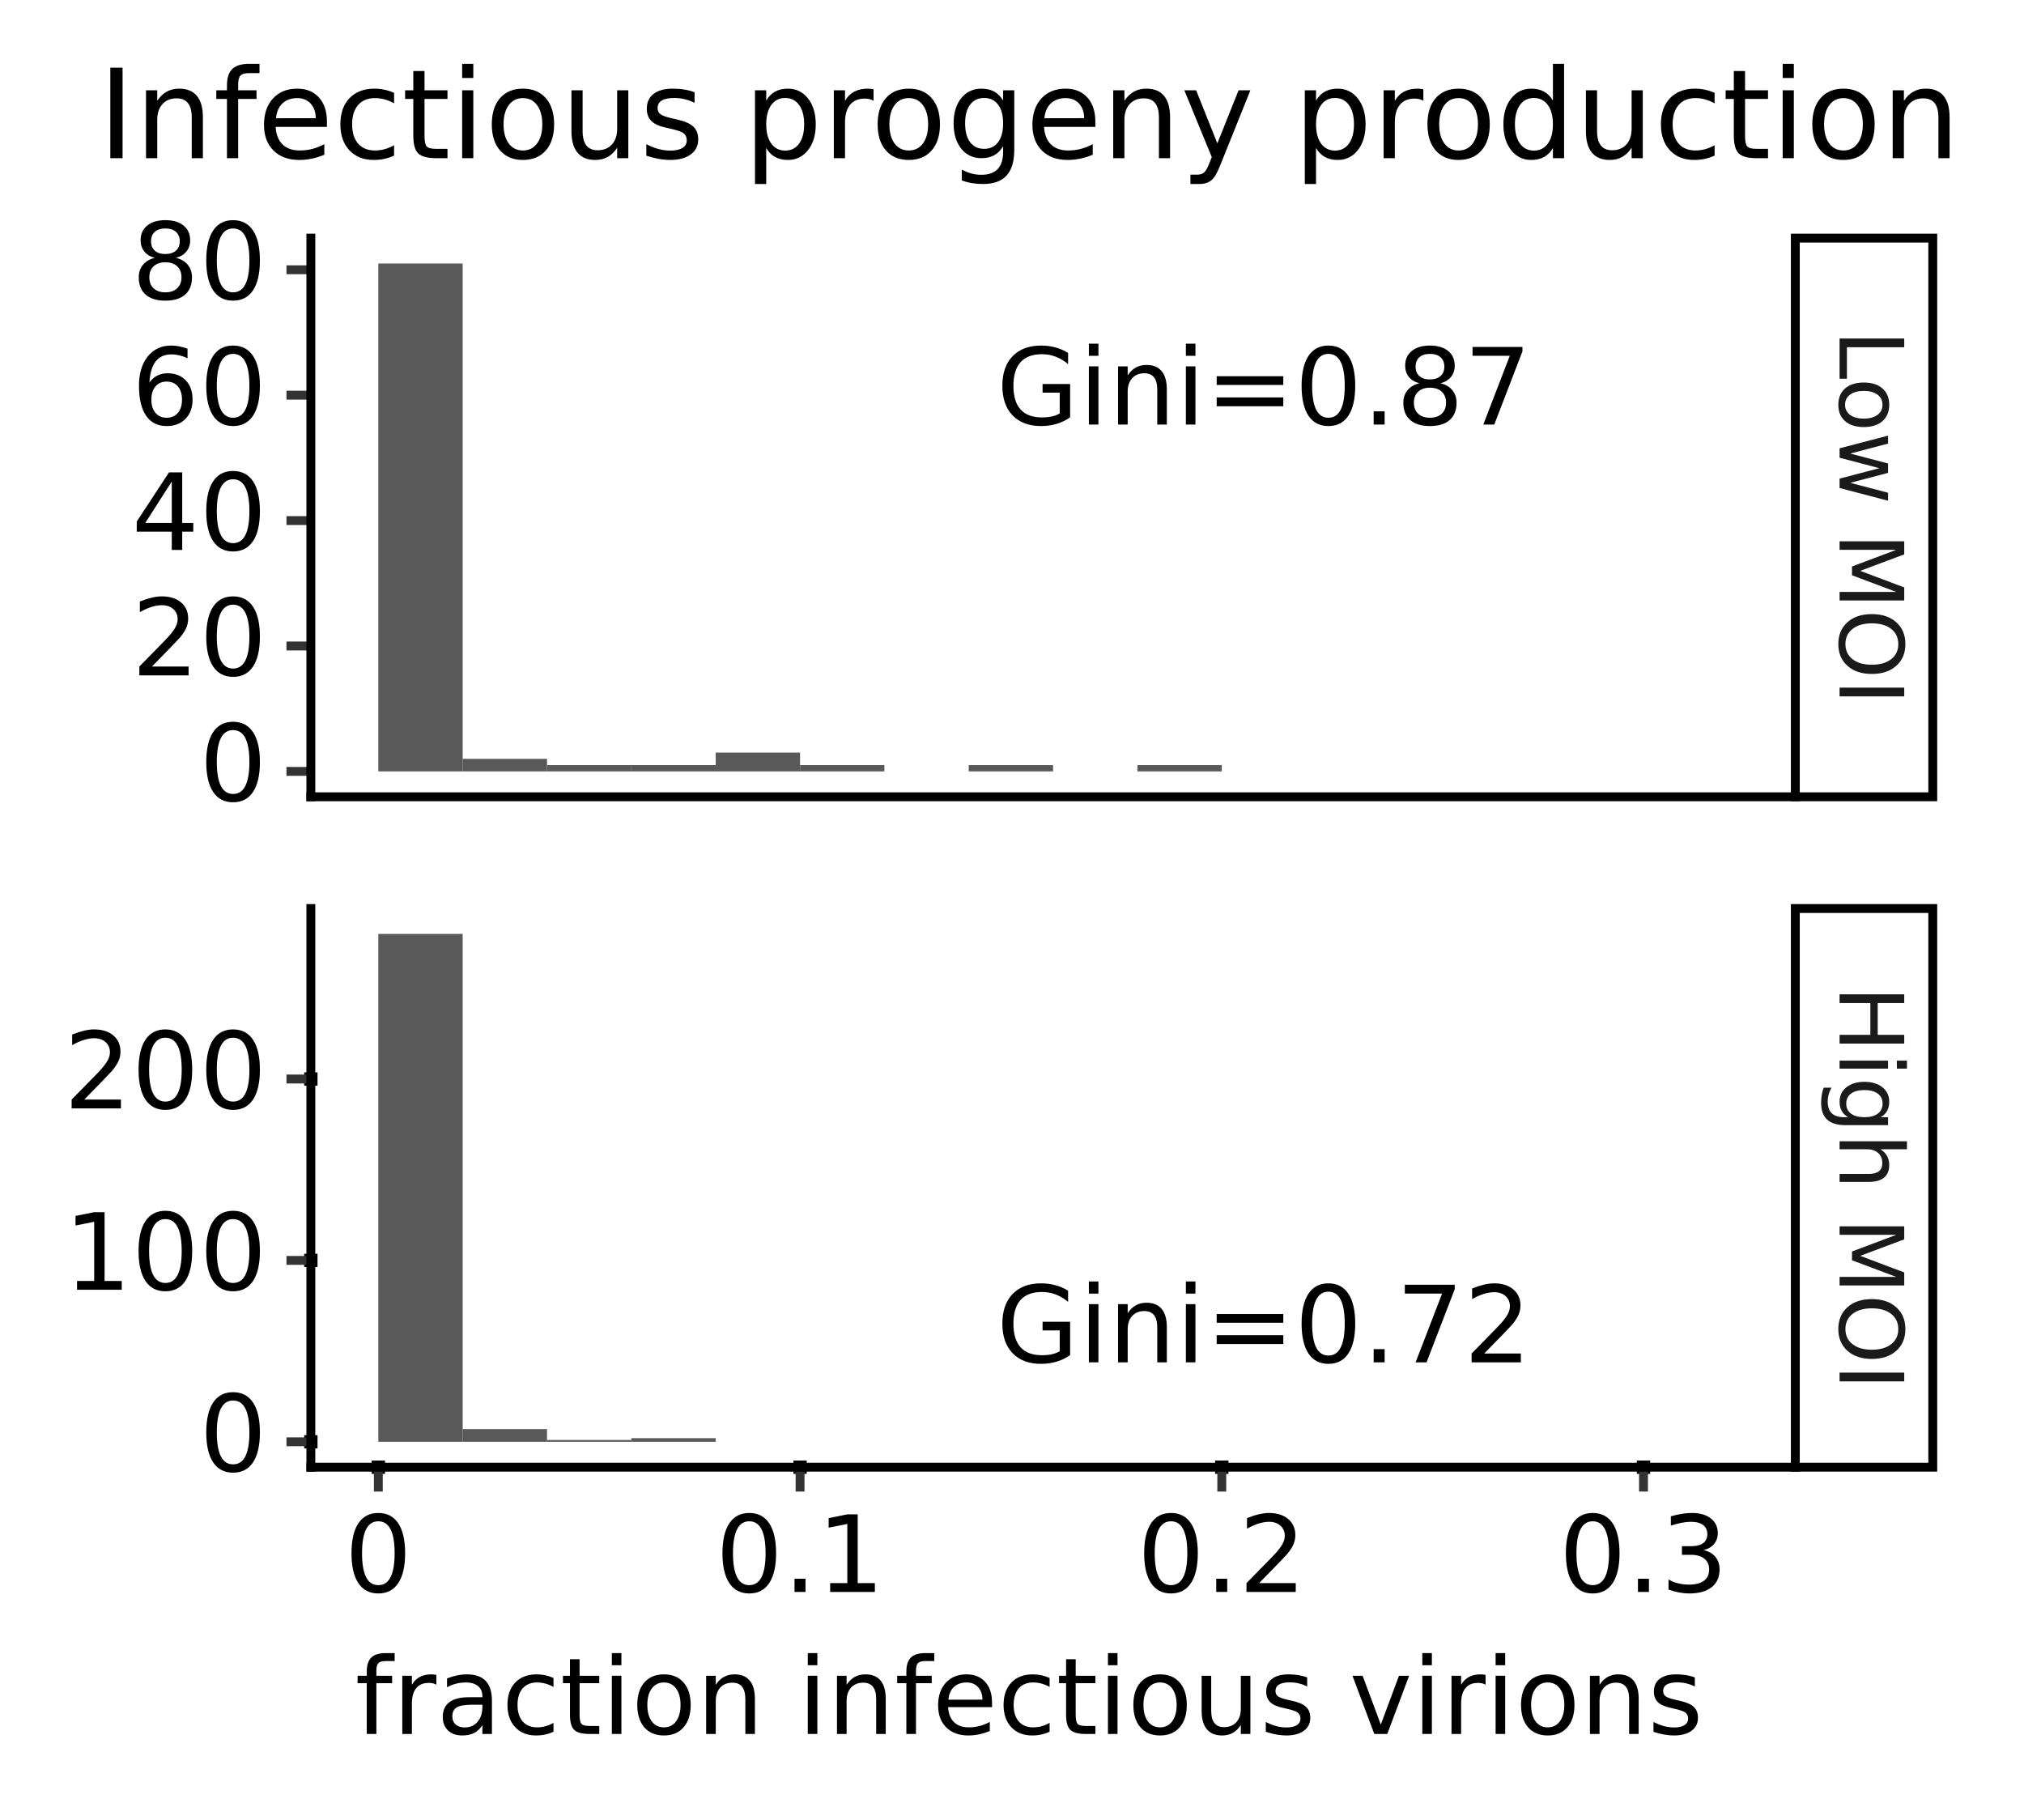
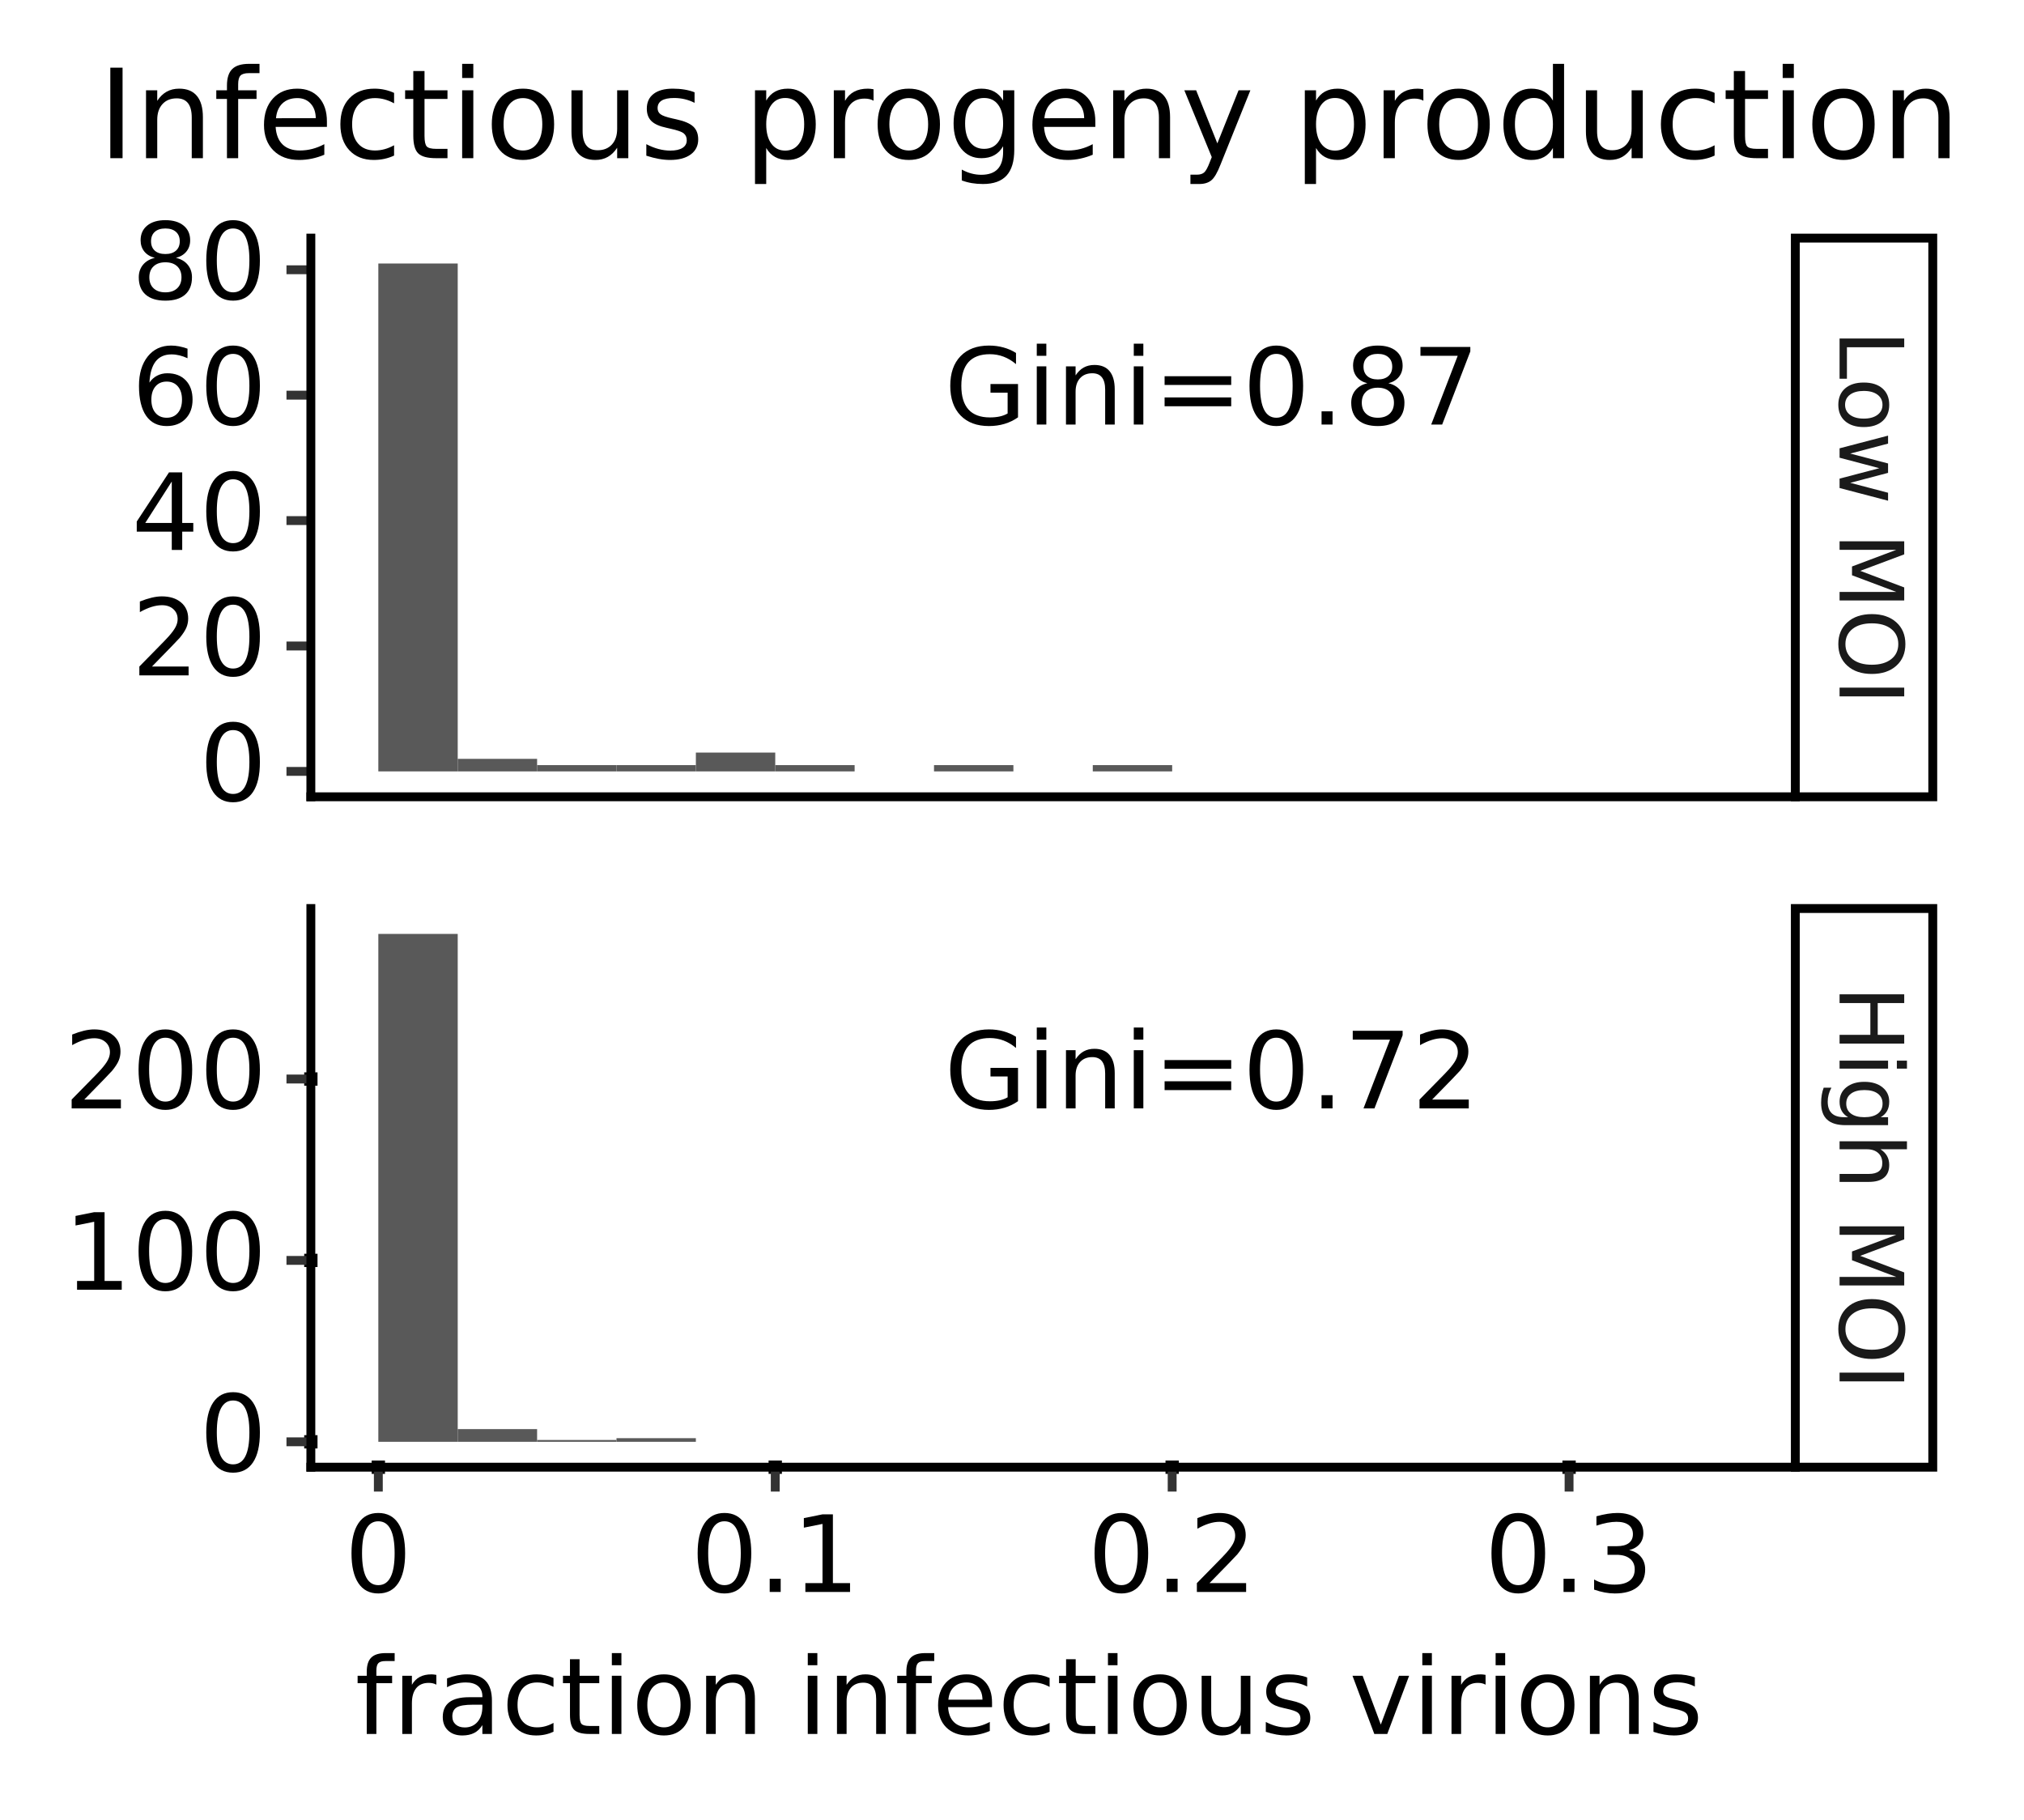
<svg xmlns="http://www.w3.org/2000/svg" xmlns:xlink="http://www.w3.org/1999/xlink" width="228.243pt" height="205.229pt" viewBox="0 0 228.243 205.229" version="1.1">
  <defs>
    <style type="text/css">*{stroke-linejoin: round; stroke-linecap: butt}</style>
  </defs>
  <g id="figure_1">
    <g id="patch_1">
      <path d="M 0 205.229  L 228.243 205.229  L 228.243 0  L 0 0  z " style="fill: #ffffff; stroke: #ffffff; stroke-linejoin: miter" />
    </g>
    <g id="axes_1">
      <g id="patch_2">
        <path d="M 35.055 89.851  L 202.455 89.851  L 202.455 26.851  L 35.055 26.851  z " style="fill: #ffffff" />
      </g>
      <g id="matplotlib.axis_1">
        <g id="xtick_1" />
        <g id="xtick_2" />
        <g id="xtick_3" />
        <g id="xtick_4" />
        <g id="xtick_5" />
        <g id="xtick_6" />
        <g id="xtick_7" />
+         <g id="xtick_8" />
      </g>
      <g id="matplotlib.axis_2">
        <g id="ytick_1">
          <g id="line2d_1">
            <path d="M 35.055 86.988  " style="fill: none; stroke: #000000; stroke-width: 1.5" />
            <defs>
-               <path id="me4a8b3bcce" d="M 0 0  L -2.75 0  " style="stroke: #333333" />
+               <path id="m4f17367287" d="M 0 0  L -2.75 0  " style="stroke: #333333" />
            </defs>
            <g>
-               <use xlink:href="#me4a8b3bcce" x="35.055" y="86.988" style="stroke: #333333" />
+               <use xlink:href="#m4f17367287" x="35.055" y="86.988" style="stroke: #333333" />
            </g>
          </g>
          <g id="text_1">
            <g transform="translate(22.47 90.29876)scale(0.12 -0.12)">
              <defs>
                <path id="DejaVuSans-30" d="M 2034 4250  Q 1547 4250 1301 3770  Q 1056 3291 1056 2328  Q 1056 1369 1301 889  Q 1547 409 2034 409  Q 2525 409 2770 889  Q 3016 1369 3016 2328  Q 3016 3291 2770 3770  Q 2525 4250 2034 4250  z M 2034 4750  Q 2819 4750 3233 4129  Q 3647 3509 3647 2328  Q 3647 1150 3233 529  Q 2819 -91 2034 -91  Q 1250 -91 836 529  Q 422 1150 422 2328  Q 422 3509 836 4129  Q 1250 4750 2034 4750  z " transform="scale(0.015625)" />
              </defs>
              <use xlink:href="#DejaVuSans-30" />
            </g>
          </g>
        </g>
        <g id="ytick_2">
          <g id="line2d_2">
            <path d="M 35.055 72.846  " style="fill: none; stroke: #000000; stroke-width: 1.5" />
            <g>
-               <use xlink:href="#me4a8b3bcce" x="35.055" y="72.846" style="stroke: #333333" />
+               <use xlink:href="#m4f17367287" x="35.055" y="72.846" style="stroke: #333333" />
            </g>
          </g>
          <g id="text_2">
            <g transform="translate(14.835 76.15735)scale(0.12 -0.12)">
              <defs>
                <path id="DejaVuSans-32" d="M 1228 531  L 3431 531  L 3431 0  L 469 0  L 469 531  Q 828 903 1448 1529  Q 2069 2156 2228 2338  Q 2531 2678 2651 2914  Q 2772 3150 2772 3378  Q 2772 3750 2511 3984  Q 2250 4219 1831 4219  Q 1534 4219 1204 4116  Q 875 4013 500 3803  L 500 4441  Q 881 4594 1212 4672  Q 1544 4750 1819 4750  Q 2544 4750 2975 4387  Q 3406 4025 3406 3419  Q 3406 3131 3298 2873  Q 3191 2616 2906 2266  Q 2828 2175 2409 1742  Q 1991 1309 1228 531  z " transform="scale(0.015625)" />
              </defs>
              <use xlink:href="#DejaVuSans-32" />
              <use xlink:href="#DejaVuSans-30" x="63.623" />
            </g>
          </g>
        </g>
        <g id="ytick_3">
          <g id="line2d_3">
            <path d="M 35.055 58.705  " style="fill: none; stroke: #000000; stroke-width: 1.5" />
            <g>
-               <use xlink:href="#me4a8b3bcce" x="35.055" y="58.705" style="stroke: #333333" />
+               <use xlink:href="#m4f17367287" x="35.055" y="58.705" style="stroke: #333333" />
            </g>
          </g>
          <g id="text_3">
            <g transform="translate(14.835 62.01594)scale(0.12 -0.12)">
              <defs>
                <path id="DejaVuSans-34" d="M 2419 4116  L 825 1625  L 2419 1625  L 2419 4116  z M 2253 4666  L 3047 4666  L 3047 1625  L 3713 1625  L 3713 1100  L 3047 1100  L 3047 0  L 2419 0  L 2419 1100  L 313 1100  L 313 1709  L 2253 4666  z " transform="scale(0.015625)" />
              </defs>
              <use xlink:href="#DejaVuSans-34" />
              <use xlink:href="#DejaVuSans-30" x="63.623" />
            </g>
          </g>
        </g>
        <g id="ytick_4">
          <g id="line2d_4">
            <path d="M 35.055 44.563  " style="fill: none; stroke: #000000; stroke-width: 1.5" />
            <g>
-               <use xlink:href="#me4a8b3bcce" x="35.055" y="44.563" style="stroke: #333333" />
+               <use xlink:href="#m4f17367287" x="35.055" y="44.563" style="stroke: #333333" />
            </g>
          </g>
          <g id="text_4">
            <g transform="translate(14.835 47.87452)scale(0.12 -0.12)">
              <defs>
                <path id="DejaVuSans-36" d="M 2113 2584  Q 1688 2584 1439 2293  Q 1191 2003 1191 1497  Q 1191 994 1439 701  Q 1688 409 2113 409  Q 2538 409 2786 701  Q 3034 994 3034 1497  Q 3034 2003 2786 2293  Q 2538 2584 2113 2584  z M 3366 4563  L 3366 3988  Q 3128 4100 2886 4159  Q 2644 4219 2406 4219  Q 1781 4219 1451 3797  Q 1122 3375 1075 2522  Q 1259 2794 1537 2939  Q 1816 3084 2150 3084  Q 2853 3084 3261 2657  Q 3669 2231 3669 1497  Q 3669 778 3244 343  Q 2819 -91 2113 -91  Q 1303 -91 875 529  Q 447 1150 447 2328  Q 447 3434 972 4092  Q 1497 4750 2381 4750  Q 2619 4750 2861 4703  Q 3103 4656 3366 4563  z " transform="scale(0.015625)" />
              </defs>
              <use xlink:href="#DejaVuSans-36" />
              <use xlink:href="#DejaVuSans-30" x="63.623" />
            </g>
          </g>
        </g>
        <g id="ytick_5">
          <g id="line2d_5">
            <path d="M 35.055 30.422  " style="fill: none; stroke: #000000; stroke-width: 1.5" />
            <g>
-               <use xlink:href="#me4a8b3bcce" x="35.055" y="30.422" style="stroke: #333333" />
+               <use xlink:href="#m4f17367287" x="35.055" y="30.422" style="stroke: #333333" />
            </g>
          </g>
          <g id="text_5">
            <g transform="translate(14.835 33.73311)scale(0.12 -0.12)">
              <defs>
                <path id="DejaVuSans-38" d="M 2034 2216  Q 1584 2216 1326 1975  Q 1069 1734 1069 1313  Q 1069 891 1326 650  Q 1584 409 2034 409  Q 2484 409 2743 651  Q 3003 894 3003 1313  Q 3003 1734 2745 1975  Q 2488 2216 2034 2216  z M 1403 2484  Q 997 2584 770 2862  Q 544 3141 544 3541  Q 544 4100 942 4425  Q 1341 4750 2034 4750  Q 2731 4750 3128 4425  Q 3525 4100 3525 3541  Q 3525 3141 3298 2862  Q 3072 2584 2669 2484  Q 3125 2378 3379 2068  Q 3634 1759 3634 1313  Q 3634 634 3220 271  Q 2806 -91 2034 -91  Q 1263 -91 848 271  Q 434 634 434 1313  Q 434 1759 690 2068  Q 947 2378 1403 2484  z M 1172 3481  Q 1172 3119 1398 2916  Q 1625 2713 2034 2713  Q 2441 2713 2670 2916  Q 2900 3119 2900 3481  Q 2900 3844 2670 4047  Q 2441 4250 2034 4250  Q 1625 4250 1398 4047  Q 1172 3844 1172 3481  z " transform="scale(0.015625)" />
              </defs>
              <use xlink:href="#DejaVuSans-38" />
              <use xlink:href="#DejaVuSans-30" x="63.623" />
            </g>
          </g>
        </g>
        <g id="ytick_6" />
        <g id="ytick_7" />
        <g id="ytick_8" />
        <g id="ytick_9" />
      </g>
      <g id="PolyCollection_1">
-         <path d="M 42.664 86.988  L 42.664 29.715  L 52.175 29.715  L 52.175 86.988  z " clip-path="url(#p6cd95eeb4c)" style="fill: #595959" />
-         <path d="M 52.175 86.988  L 52.175 85.573  L 61.687 85.573  L 61.687 86.988  z " clip-path="url(#p6cd95eeb4c)" style="fill: #595959" />
-         <path d="M 61.687 86.988  L 61.687 86.28  L 71.198 86.28  L 71.198 86.988  z " clip-path="url(#p6cd95eeb4c)" style="fill: #595959" />
-         <path d="M 71.198 86.988  L 71.198 86.28  L 80.71 86.28  L 80.71 86.988  z " clip-path="url(#p6cd95eeb4c)" style="fill: #595959" />
-         <path d="M 80.71 86.988  L 80.71 84.866  L 90.221 84.866  L 90.221 86.988  z " clip-path="url(#p6cd95eeb4c)" style="fill: #595959" />
-         <path d="M 90.221 86.988  L 90.221 86.28  L 99.732 86.28  L 99.732 86.988  z " clip-path="url(#p6cd95eeb4c)" style="fill: #595959" />
-         <path d="M 99.732 86.988  L 99.732 86.988  L 109.244 86.988  L 109.244 86.988  z " clip-path="url(#p6cd95eeb4c)" style="fill: #595959" />
-         <path d="M 109.244 86.988  L 109.244 86.28  L 118.755 86.28  L 118.755 86.988  z " clip-path="url(#p6cd95eeb4c)" style="fill: #595959" />
-         <path d="M 118.755 86.988  L 118.755 86.988  L 128.266 86.988  L 128.266 86.988  z " clip-path="url(#p6cd95eeb4c)" style="fill: #595959" />
-         <path d="M 128.266 86.988  L 128.266 86.28  L 137.778 86.28  L 137.778 86.988  z " clip-path="url(#p6cd95eeb4c)" style="fill: #595959" />
-         <path d="M 137.778 86.988  L 137.778 86.988  L 147.289 86.988  L 147.289 86.988  z " clip-path="url(#p6cd95eeb4c)" style="fill: #595959" />
-         <path d="M 147.289 86.988  L 147.289 86.988  L 156.8 86.988  L 156.8 86.988  z " clip-path="url(#p6cd95eeb4c)" style="fill: #595959" />
-         <path d="M 156.8 86.988  L 156.8 86.988  L 166.312 86.988  L 166.312 86.988  z " clip-path="url(#p6cd95eeb4c)" style="fill: #595959" />
-         <path d="M 166.312 86.988  L 166.312 86.988  L 175.823 86.988  L 175.823 86.988  z " clip-path="url(#p6cd95eeb4c)" style="fill: #595959" />
-         <path d="M 175.823 86.988  L 175.823 86.988  L 185.335 86.988  L 185.335 86.988  z " clip-path="url(#p6cd95eeb4c)" style="fill: #595959" />
-         <path d="M 185.335 86.988  L 185.335 86.988  L 194.846 86.988  L 194.846 86.988  z " clip-path="url(#p6cd95eeb4c)" style="fill: #595959" />
+         <path d="M 42.664 86.988  L 42.664 29.715  L 51.616 29.715  L 51.616 86.988  z " clip-path="url(#pc1969c613d)" style="fill: #595959" />
+         <path d="M 51.616 86.988  L 51.616 85.573  L 60.568 85.573  L 60.568 86.988  z " clip-path="url(#pc1969c613d)" style="fill: #595959" />
+         <path d="M 60.568 86.988  L 60.568 86.28  L 69.52 86.28  L 69.52 86.988  z " clip-path="url(#pc1969c613d)" style="fill: #595959" />
+         <path d="M 69.52 86.988  L 69.52 86.28  L 78.472 86.28  L 78.472 86.988  z " clip-path="url(#pc1969c613d)" style="fill: #595959" />
+         <path d="M 78.472 86.988  L 78.472 84.866  L 87.423 84.866  L 87.423 86.988  z " clip-path="url(#pc1969c613d)" style="fill: #595959" />
+         <path d="M 87.423 86.988  L 87.423 86.28  L 96.375 86.28  L 96.375 86.988  z " clip-path="url(#pc1969c613d)" style="fill: #595959" />
+         <path d="M 96.375 86.988  L 96.375 86.988  L 105.327 86.988  L 105.327 86.988  z " clip-path="url(#pc1969c613d)" style="fill: #595959" />
+         <path d="M 105.327 86.988  L 105.327 86.28  L 114.279 86.28  L 114.279 86.988  z " clip-path="url(#pc1969c613d)" style="fill: #595959" />
+         <path d="M 114.279 86.988  L 114.279 86.988  L 123.231 86.988  L 123.231 86.988  z " clip-path="url(#pc1969c613d)" style="fill: #595959" />
+         <path d="M 123.231 86.988  L 123.231 86.28  L 132.183 86.28  L 132.183 86.988  z " clip-path="url(#pc1969c613d)" style="fill: #595959" />
+         <path d="M 132.183 86.988  L 132.183 86.988  L 141.135 86.988  L 141.135 86.988  z " clip-path="url(#pc1969c613d)" style="fill: #595959" />
+         <path d="M 141.135 86.988  L 141.135 86.988  L 150.087 86.988  L 150.087 86.988  z " clip-path="url(#pc1969c613d)" style="fill: #595959" />
+         <path d="M 150.087 86.988  L 150.087 86.988  L 159.038 86.988  L 159.038 86.988  z " clip-path="url(#pc1969c613d)" style="fill: #595959" />
+         <path d="M 159.038 86.988  L 159.038 86.988  L 167.99 86.988  L 167.99 86.988  z " clip-path="url(#pc1969c613d)" style="fill: #595959" />
+         <path d="M 167.99 86.988  L 167.99 86.988  L 176.942 86.988  L 176.942 86.988  z " clip-path="url(#pc1969c613d)" style="fill: #595959" />
+         <path d="M 176.942 86.988  L 176.942 86.988  L 185.894 86.988  L 185.894 86.988  z " clip-path="url(#pc1969c613d)" style="fill: #595959" />
+         <path d="M 185.894 86.988  L 185.894 86.988  L 194.846 86.988  L 194.846 86.988  z " clip-path="url(#pc1969c613d)" style="fill: #595959" />
      </g>
      <g id="text_6">
-         <g clip-path="url(#p6cd95eeb4c)">
-           <g transform="translate(112.3609 47.87452)scale(0.12 -0.12)">
+         <g clip-path="url(#pc1969c613d)">
+           <g transform="translate(106.4862 47.87452)scale(0.12 -0.12)">
            <defs>
              <path id="DejaVuSans-47" d="M 3809 666  L 3809 1919  L 2778 1919  L 2778 2438  L 4434 2438  L 4434 434  Q 4069 175 3628 42  Q 3188 -91 2688 -91  Q 1594 -91 976 548  Q 359 1188 359 2328  Q 359 3472 976 4111  Q 1594 4750 2688 4750  Q 3144 4750 3555 4637  Q 3966 4525 4313 4306  L 4313 3634  Q 3963 3931 3569 4081  Q 3175 4231 2741 4231  Q 1884 4231 1454 3753  Q 1025 3275 1025 2328  Q 1025 1384 1454 906  Q 1884 428 2741 428  Q 3075 428 3337 486  Q 3600 544 3809 666  z " transform="scale(0.015625)" />
              <path id="DejaVuSans-69" d="M 603 3500  L 1178 3500  L 1178 0  L 603 0  L 603 3500  z M 603 4863  L 1178 4863  L 1178 4134  L 603 4134  L 603 4863  z " transform="scale(0.015625)" />
              <path id="DejaVuSans-6e" d="M 3513 2113  L 3513 0  L 2938 0  L 2938 2094  Q 2938 2591 2744 2837  Q 2550 3084 2163 3084  Q 1697 3084 1428 2787  Q 1159 2491 1159 1978  L 1159 0  L 581 0  L 581 3500  L 1159 3500  L 1159 2956  Q 1366 3272 1645 3428  Q 1925 3584 2291 3584  Q 2894 3584 3203 3211  Q 3513 2838 3513 2113  z " transform="scale(0.015625)" />
              <path id="DejaVuSans-3d" d="M 678 2906  L 4684 2906  L 4684 2381  L 678 2381  L 678 2906  z M 678 1631  L 4684 1631  L 4684 1100  L 678 1100  L 678 1631  z " transform="scale(0.015625)" />
              <path id="DejaVuSans-2e" d="M 684 794  L 1344 794  L 1344 0  L 684 0  L 684 794  z " transform="scale(0.015625)" />
              <path id="DejaVuSans-37" d="M 525 4666  L 3525 4666  L 3525 4397  L 1831 0  L 1172 0  L 2766 4134  L 525 4134  L 525 4666  z " transform="scale(0.015625)" />
            </defs>
            <use xlink:href="#DejaVuSans-47" />
            <use xlink:href="#DejaVuSans-69" x="77.49" />
            <use xlink:href="#DejaVuSans-6e" x="105.273" />
            <use xlink:href="#DejaVuSans-69" x="168.652" />
            <use xlink:href="#DejaVuSans-3d" x="196.436" />
            <use xlink:href="#DejaVuSans-30" x="280.225" />
            <use xlink:href="#DejaVuSans-2e" x="343.848" />
            <use xlink:href="#DejaVuSans-38" x="375.635" />
            <use xlink:href="#DejaVuSans-37" x="439.258" />
          </g>
        </g>
      </g>
      <g id="patch_3">
        <path d="M 202.455 89.851  L 217.955 89.851  L 217.955 26.851  L 202.455 26.851  L 202.455 89.851  z " style="fill: none; stroke: #000000; stroke-linejoin: miter" />
      </g>
      <g id="patch_4">
        <path d="M 35.055 89.851  L 35.055 26.851  " style="fill: none; stroke: #000000; stroke-linejoin: miter; stroke-linecap: square" />
      </g>
      <g id="patch_5">
        <path d="M 35.055 89.851  L 202.455 89.851  " style="fill: none; stroke: #000000; stroke-linejoin: miter; stroke-linecap: square" />
      </g>
      <g id="text_7">
        <g style="fill: #1a1a1a" transform="translate(207.4456 37.19021)rotate(-270)scale(0.1 -0.1)">
          <defs>
            <path id="DejaVuSans-4c" d="M 628 4666  L 1259 4666  L 1259 531  L 3531 531  L 3531 0  L 628 0  L 628 4666  z " transform="scale(0.015625)" />
            <path id="DejaVuSans-6f" d="M 1959 3097  Q 1497 3097 1228 2736  Q 959 2375 959 1747  Q 959 1119 1226 758  Q 1494 397 1959 397  Q 2419 397 2687 759  Q 2956 1122 2956 1747  Q 2956 2369 2687 2733  Q 2419 3097 1959 3097  z M 1959 3584  Q 2709 3584 3137 3096  Q 3566 2609 3566 1747  Q 3566 888 3137 398  Q 2709 -91 1959 -91  Q 1206 -91 779 398  Q 353 888 353 1747  Q 353 2609 779 3096  Q 1206 3584 1959 3584  z " transform="scale(0.015625)" />
            <path id="DejaVuSans-77" d="M 269 3500  L 844 3500  L 1563 769  L 2278 3500  L 2956 3500  L 3675 769  L 4391 3500  L 4966 3500  L 4050 0  L 3372 0  L 2619 2869  L 1863 0  L 1184 0  L 269 3500  z " transform="scale(0.015625)" />
            <path id="DejaVuSans-20" transform="scale(0.015625)" />
            <path id="DejaVuSans-4d" d="M 628 4666  L 1569 4666  L 2759 1491  L 3956 4666  L 4897 4666  L 4897 0  L 4281 0  L 4281 4097  L 3078 897  L 2444 897  L 1241 4097  L 1241 0  L 628 0  L 628 4666  z " transform="scale(0.015625)" />
            <path id="DejaVuSans-4f" d="M 2522 4238  Q 1834 4238 1429 3725  Q 1025 3213 1025 2328  Q 1025 1447 1429 934  Q 1834 422 2522 422  Q 3209 422 3611 934  Q 4013 1447 4013 2328  Q 4013 3213 3611 3725  Q 3209 4238 2522 4238  z M 2522 4750  Q 3503 4750 4090 4092  Q 4678 3434 4678 2328  Q 4678 1225 4090 567  Q 3503 -91 2522 -91  Q 1538 -91 948 565  Q 359 1222 359 2328  Q 359 3434 948 4092  Q 1538 4750 2522 4750  z " transform="scale(0.015625)" />
            <path id="DejaVuSans-49" d="M 628 4666  L 1259 4666  L 1259 0  L 628 0  L 628 4666  z " transform="scale(0.015625)" />
          </defs>
          <use xlink:href="#DejaVuSans-4c" />
          <use xlink:href="#DejaVuSans-6f" x="53.963" />
          <use xlink:href="#DejaVuSans-77" x="115.145" />
          <use xlink:href="#DejaVuSans-20" x="196.932" />
          <use xlink:href="#DejaVuSans-4d" x="228.719" />
          <use xlink:href="#DejaVuSans-4f" x="314.998" />
          <use xlink:href="#DejaVuSans-49" x="393.709" />
        </g>
      </g>
    </g>
    <g id="axes_2">
      <g id="patch_6">
        <path d="M 35.055 165.451  L 202.455 165.451  L 202.455 102.451  L 35.055 102.451  z " style="fill: #ffffff" />
      </g>
      <g id="matplotlib.axis_3">
-         <g id="xtick_8">
+         <g id="xtick_9">
          <g id="line2d_6">
            <path d="M 42.664 165.451  " style="fill: none; stroke: #000000; stroke-width: 1.5; stroke-linecap: square" />
            <defs>
-               <path id="mf5f8718c1e" d="M 0 0  L 0 2.75  " style="stroke: #333333" />
+               <path id="mee4ff5e965" d="M 0 0  L 0 2.75  " style="stroke: #333333" />
            </defs>
            <g>
-               <use xlink:href="#mf5f8718c1e" x="42.664" y="165.451" style="stroke: #333333" />
+               <use xlink:href="#mee4ff5e965" x="42.664" y="165.451" style="stroke: #333333" />
            </g>
          </g>
          <g id="text_8">
            <g transform="translate(38.84659 179.5193)scale(0.12 -0.12)">
              <use xlink:href="#DejaVuSans-30" />
            </g>
          </g>
        </g>
-         <g id="xtick_9">
+         <g id="xtick_10">
          <g id="line2d_7">
-             <path d="M 90.221 165.451  " style="fill: none; stroke: #000000; stroke-width: 1.5; stroke-linecap: square" />
-             <g>
-               <use xlink:href="#mf5f8718c1e" x="90.221" y="165.451" style="stroke: #333333" />
+             <path d="M 87.423 165.451  " style="fill: none; stroke: #000000; stroke-width: 1.5; stroke-linecap: square" />
+             <g>
+               <use xlink:href="#mee4ff5e965" x="87.423" y="165.451" style="stroke: #333333" />
            </g>
          </g>
          <g id="text_9">
-             <g transform="translate(80.67903 179.5193)scale(0.12 -0.12)">
+             <g transform="translate(77.88157 179.5193)scale(0.12 -0.12)">
              <defs>
                <path id="DejaVuSans-31" d="M 794 531  L 1825 531  L 1825 4091  L 703 3866  L 703 4441  L 1819 4666  L 2450 4666  L 2450 531  L 3481 531  L 3481 0  L 794 0  L 794 531  z " transform="scale(0.015625)" />
              </defs>
              <use xlink:href="#DejaVuSans-30" />
              <use xlink:href="#DejaVuSans-2e" x="63.623" />
              <use xlink:href="#DejaVuSans-31" x="95.41" />
            </g>
          </g>
        </g>
-         <g id="xtick_10">
+         <g id="xtick_11">
          <g id="line2d_8">
-             <path d="M 137.778 165.451  " style="fill: none; stroke: #000000; stroke-width: 1.5; stroke-linecap: square" />
-             <g>
-               <use xlink:href="#mf5f8718c1e" x="137.778" y="165.451" style="stroke: #333333" />
+             <path d="M 132.183 165.451  " style="fill: none; stroke: #000000; stroke-width: 1.5; stroke-linecap: square" />
+             <g>
+               <use xlink:href="#mee4ff5e965" x="132.183" y="165.451" style="stroke: #333333" />
            </g>
          </g>
          <g id="text_10">
-             <g transform="translate(128.2359 179.5193)scale(0.12 -0.12)">
+             <g transform="translate(122.6409 179.5193)scale(0.12 -0.12)">
              <use xlink:href="#DejaVuSans-30" />
              <use xlink:href="#DejaVuSans-2e" x="63.623" />
              <use xlink:href="#DejaVuSans-32" x="95.41" />
            </g>
          </g>
        </g>
-         <g id="xtick_11">
+         <g id="xtick_12">
          <g id="line2d_9">
-             <path d="M 185.335 165.451  " style="fill: none; stroke: #000000; stroke-width: 1.5; stroke-linecap: square" />
-             <g>
-               <use xlink:href="#mf5f8718c1e" x="185.335" y="165.451" style="stroke: #333333" />
+             <path d="M 176.942 165.451  " style="fill: none; stroke: #000000; stroke-width: 1.5; stroke-linecap: square" />
+             <g>
+               <use xlink:href="#mee4ff5e965" x="176.942" y="165.451" style="stroke: #333333" />
            </g>
          </g>
          <g id="text_11">
-             <g transform="translate(175.7927 179.5193)scale(0.12 -0.12)">
+             <g transform="translate(167.4003 179.5193)scale(0.12 -0.12)">
              <defs>
                <path id="DejaVuSans-33" d="M 2597 2516  Q 3050 2419 3304 2112  Q 3559 1806 3559 1356  Q 3559 666 3084 287  Q 2609 -91 1734 -91  Q 1441 -91 1130 -33  Q 819 25 488 141  L 488 750  Q 750 597 1062 519  Q 1375 441 1716 441  Q 2309 441 2620 675  Q 2931 909 2931 1356  Q 2931 1769 2642 2001  Q 2353 2234 1838 2234  L 1294 2234  L 1294 2753  L 1863 2753  Q 2328 2753 2575 2939  Q 2822 3125 2822 3475  Q 2822 3834 2567 4026  Q 2313 4219 1838 4219  Q 1578 4219 1281 4162  Q 984 4106 628 3988  L 628 4550  Q 988 4650 1302 4700  Q 1616 4750 1894 4750  Q 2613 4750 3031 4423  Q 3450 4097 3450 3541  Q 3450 3153 3228 2886  Q 3006 2619 2597 2516  z " transform="scale(0.015625)" />
              </defs>
              <use xlink:href="#DejaVuSans-30" />
              <use xlink:href="#DejaVuSans-2e" x="63.623" />
              <use xlink:href="#DejaVuSans-33" x="95.41" />
            </g>
          </g>
        </g>
-         <g id="xtick_12" />
        <g id="xtick_13" />
        <g id="xtick_14" />
+         <g id="xtick_15" />
+         <g id="xtick_16" />
        <g id="text_12">
          <g transform="translate(40.05188 195.533)scale(0.12 -0.12)">
            <defs>
              <path id="DejaVuSans-66" d="M 2375 4863  L 2375 4384  L 1825 4384  Q 1516 4384 1395 4259  Q 1275 4134 1275 3809  L 1275 3500  L 2222 3500  L 2222 3053  L 1275 3053  L 1275 0  L 697 0  L 697 3053  L 147 3053  L 147 3500  L 697 3500  L 697 3744  Q 697 4328 969 4595  Q 1241 4863 1831 4863  L 2375 4863  z " transform="scale(0.015625)" />
              <path id="DejaVuSans-72" d="M 2631 2963  Q 2534 3019 2420 3045  Q 2306 3072 2169 3072  Q 1681 3072 1420 2755  Q 1159 2438 1159 1844  L 1159 0  L 581 0  L 581 3500  L 1159 3500  L 1159 2956  Q 1341 3275 1631 3429  Q 1922 3584 2338 3584  Q 2397 3584 2469 3576  Q 2541 3569 2628 3553  L 2631 2963  z " transform="scale(0.015625)" />
              <path id="DejaVuSans-61" d="M 2194 1759  Q 1497 1759 1228 1600  Q 959 1441 959 1056  Q 959 750 1161 570  Q 1363 391 1709 391  Q 2188 391 2477 730  Q 2766 1069 2766 1631  L 2766 1759  L 2194 1759  z M 3341 1997  L 3341 0  L 2766 0  L 2766 531  Q 2569 213 2275 61  Q 1981 -91 1556 -91  Q 1019 -91 701 211  Q 384 513 384 1019  Q 384 1609 779 1909  Q 1175 2209 1959 2209  L 2766 2209  L 2766 2266  Q 2766 2663 2505 2880  Q 2244 3097 1772 3097  Q 1472 3097 1187 3025  Q 903 2953 641 2809  L 641 3341  Q 956 3463 1253 3523  Q 1550 3584 1831 3584  Q 2591 3584 2966 3190  Q 3341 2797 3341 1997  z " transform="scale(0.015625)" />
              <path id="DejaVuSans-63" d="M 3122 3366  L 3122 2828  Q 2878 2963 2633 3030  Q 2388 3097 2138 3097  Q 1578 3097 1268 2742  Q 959 2388 959 1747  Q 959 1106 1268 751  Q 1578 397 2138 397  Q 2388 397 2633 464  Q 2878 531 3122 666  L 3122 134  Q 2881 22 2623 -34  Q 2366 -91 2075 -91  Q 1284 -91 818 406  Q 353 903 353 1747  Q 353 2603 823 3093  Q 1294 3584 2113 3584  Q 2378 3584 2631 3529  Q 2884 3475 3122 3366  z " transform="scale(0.015625)" />
              <path id="DejaVuSans-74" d="M 1172 4494  L 1172 3500  L 2356 3500  L 2356 3053  L 1172 3053  L 1172 1153  Q 1172 725 1289 603  Q 1406 481 1766 481  L 2356 481  L 2356 0  L 1766 0  Q 1100 0 847 248  Q 594 497 594 1153  L 594 3053  L 172 3053  L 172 3500  L 594 3500  L 594 4494  L 1172 4494  z " transform="scale(0.015625)" />
              <path id="DejaVuSans-65" d="M 3597 1894  L 3597 1613  L 953 1613  Q 991 1019 1311 708  Q 1631 397 2203 397  Q 2534 397 2845 478  Q 3156 559 3463 722  L 3463 178  Q 3153 47 2828 -22  Q 2503 -91 2169 -91  Q 1331 -91 842 396  Q 353 884 353 1716  Q 353 2575 817 3079  Q 1281 3584 2069 3584  Q 2775 3584 3186 3129  Q 3597 2675 3597 1894  z M 3022 2063  Q 3016 2534 2758 2815  Q 2500 3097 2075 3097  Q 1594 3097 1305 2825  Q 1016 2553 972 2059  L 3022 2063  z " transform="scale(0.015625)" />
              <path id="DejaVuSans-75" d="M 544 1381  L 544 3500  L 1119 3500  L 1119 1403  Q 1119 906 1312 657  Q 1506 409 1894 409  Q 2359 409 2629 706  Q 2900 1003 2900 1516  L 2900 3500  L 3475 3500  L 3475 0  L 2900 0  L 2900 538  Q 2691 219 2414 64  Q 2138 -91 1772 -91  Q 1169 -91 856 284  Q 544 659 544 1381  z M 1991 3584  L 1991 3584  z " transform="scale(0.015625)" />
              <path id="DejaVuSans-73" d="M 2834 3397  L 2834 2853  Q 2591 2978 2328 3040  Q 2066 3103 1784 3103  Q 1356 3103 1142 2972  Q 928 2841 928 2578  Q 928 2378 1081 2264  Q 1234 2150 1697 2047  L 1894 2003  Q 2506 1872 2764 1633  Q 3022 1394 3022 966  Q 3022 478 2636 193  Q 2250 -91 1575 -91  Q 1294 -91 989 -36  Q 684 19 347 128  L 347 722  Q 666 556 975 473  Q 1284 391 1588 391  Q 1994 391 2212 530  Q 2431 669 2431 922  Q 2431 1156 2273 1281  Q 2116 1406 1581 1522  L 1381 1569  Q 847 1681 609 1914  Q 372 2147 372 2553  Q 372 3047 722 3315  Q 1072 3584 1716 3584  Q 2034 3584 2315 3537  Q 2597 3491 2834 3397  z " transform="scale(0.015625)" />
              <path id="DejaVuSans-76" d="M 191 3500  L 800 3500  L 1894 563  L 2988 3500  L 3597 3500  L 2284 0  L 1503 0  L 191 3500  z " transform="scale(0.015625)" />
            </defs>
            <use xlink:href="#DejaVuSans-66" />
            <use xlink:href="#DejaVuSans-72" x="35.205" />
            <use xlink:href="#DejaVuSans-61" x="76.318" />
            <use xlink:href="#DejaVuSans-63" x="137.598" />
            <use xlink:href="#DejaVuSans-74" x="192.578" />
            <use xlink:href="#DejaVuSans-69" x="231.787" />
            <use xlink:href="#DejaVuSans-6f" x="259.57" />
            <use xlink:href="#DejaVuSans-6e" x="320.752" />
            <use xlink:href="#DejaVuSans-20" x="384.131" />
            <use xlink:href="#DejaVuSans-69" x="415.918" />
            <use xlink:href="#DejaVuSans-6e" x="443.701" />
            <use xlink:href="#DejaVuSans-66" x="507.08" />
            <use xlink:href="#DejaVuSans-65" x="542.285" />
            <use xlink:href="#DejaVuSans-63" x="603.809" />
            <use xlink:href="#DejaVuSans-74" x="658.789" />
            <use xlink:href="#DejaVuSans-69" x="697.998" />
            <use xlink:href="#DejaVuSans-6f" x="725.781" />
            <use xlink:href="#DejaVuSans-75" x="786.963" />
            <use xlink:href="#DejaVuSans-73" x="850.342" />
            <use xlink:href="#DejaVuSans-20" x="902.441" />
            <use xlink:href="#DejaVuSans-76" x="934.229" />
            <use xlink:href="#DejaVuSans-69" x="993.408" />
            <use xlink:href="#DejaVuSans-72" x="1021.191" />
            <use xlink:href="#DejaVuSans-69" x="1062.305" />
            <use xlink:href="#DejaVuSans-6f" x="1090.088" />
            <use xlink:href="#DejaVuSans-6e" x="1151.27" />
            <use xlink:href="#DejaVuSans-73" x="1214.648" />
          </g>
        </g>
      </g>
      <g id="matplotlib.axis_4">
        <g id="ytick_10">
          <g id="line2d_10">
            <path d="M 35.055 162.588  " style="fill: none; stroke: #000000; stroke-width: 1.5; stroke-linecap: square" />
            <g>
-               <use xlink:href="#me4a8b3bcce" x="35.055" y="162.588" style="stroke: #333333" />
+               <use xlink:href="#m4f17367287" x="35.055" y="162.588" style="stroke: #333333" />
            </g>
          </g>
          <g id="text_13">
            <g transform="translate(22.47 165.8988)scale(0.12 -0.12)">
              <use xlink:href="#DejaVuSans-30" />
            </g>
          </g>
        </g>
        <g id="ytick_11">
          <g id="line2d_11">
            <path d="M 35.055 142.133  " style="fill: none; stroke: #000000; stroke-width: 1.5; stroke-linecap: square" />
            <g>
-               <use xlink:href="#me4a8b3bcce" x="35.055" y="142.133" style="stroke: #333333" />
+               <use xlink:href="#m4f17367287" x="35.055" y="142.133" style="stroke: #333333" />
            </g>
          </g>
          <g id="text_14">
            <g transform="translate(7.2 145.4442)scale(0.12 -0.12)">
              <use xlink:href="#DejaVuSans-31" />
              <use xlink:href="#DejaVuSans-30" x="63.623" />
              <use xlink:href="#DejaVuSans-30" x="127.246" />
            </g>
          </g>
        </g>
        <g id="ytick_12">
          <g id="line2d_12">
            <path d="M 35.055 121.678  " style="fill: none; stroke: #000000; stroke-width: 1.5; stroke-linecap: square" />
            <g>
-               <use xlink:href="#me4a8b3bcce" x="35.055" y="121.678" style="stroke: #333333" />
+               <use xlink:href="#m4f17367287" x="35.055" y="121.678" style="stroke: #333333" />
            </g>
          </g>
          <g id="text_15">
            <g transform="translate(7.2 124.9897)scale(0.12 -0.12)">
              <use xlink:href="#DejaVuSans-32" />
              <use xlink:href="#DejaVuSans-30" x="63.623" />
              <use xlink:href="#DejaVuSans-30" x="127.246" />
            </g>
          </g>
        </g>
        <g id="ytick_13" />
        <g id="ytick_14" />
        <g id="ytick_15" />
      </g>
      <g id="PolyCollection_2">
-         <path d="M 42.664 162.588  L 42.664 105.315  L 52.175 105.315  L 52.175 162.588  z " clip-path="url(#p52c621556d)" style="fill: #595959" />
-         <path d="M 52.175 162.588  L 52.175 161.156  L 61.687 161.156  L 61.687 162.588  z " clip-path="url(#p52c621556d)" style="fill: #595959" />
-         <path d="M 61.687 162.588  L 61.687 162.383  L 71.198 162.383  L 71.198 162.588  z " clip-path="url(#p52c621556d)" style="fill: #595959" />
-         <path d="M 71.198 162.588  L 71.198 162.178  L 80.71 162.178  L 80.71 162.588  z " clip-path="url(#p52c621556d)" style="fill: #595959" />
-         <path d="M 80.71 162.588  L 80.71 162.588  L 90.221 162.588  L 90.221 162.588  z " clip-path="url(#p52c621556d)" style="fill: #595959" />
-         <path d="M 90.221 162.588  L 90.221 162.588  L 99.732 162.588  L 99.732 162.588  z " clip-path="url(#p52c621556d)" style="fill: #595959" />
-         <path d="M 99.732 162.588  L 99.732 162.588  L 109.244 162.588  L 109.244 162.588  z " clip-path="url(#p52c621556d)" style="fill: #595959" />
-         <path d="M 109.244 162.588  L 109.244 162.588  L 118.755 162.588  L 118.755 162.588  z " clip-path="url(#p52c621556d)" style="fill: #595959" />
-         <path d="M 118.755 162.588  L 118.755 162.588  L 128.266 162.588  L 128.266 162.588  z " clip-path="url(#p52c621556d)" style="fill: #595959" />
-         <path d="M 128.266 162.588  L 128.266 162.588  L 137.778 162.588  L 137.778 162.588  z " clip-path="url(#p52c621556d)" style="fill: #595959" />
-         <path d="M 137.778 162.588  L 137.778 162.588  L 147.289 162.588  L 147.289 162.588  z " clip-path="url(#p52c621556d)" style="fill: #595959" />
-         <path d="M 147.289 162.588  L 147.289 162.588  L 156.8 162.588  L 156.8 162.588  z " clip-path="url(#p52c621556d)" style="fill: #595959" />
-         <path d="M 156.8 162.588  L 156.8 162.588  L 166.312 162.588  L 166.312 162.588  z " clip-path="url(#p52c621556d)" style="fill: #595959" />
-         <path d="M 166.312 162.588  L 166.312 162.588  L 175.823 162.588  L 175.823 162.588  z " clip-path="url(#p52c621556d)" style="fill: #595959" />
-         <path d="M 175.823 162.588  L 175.823 162.588  L 185.335 162.588  L 185.335 162.588  z " clip-path="url(#p52c621556d)" style="fill: #595959" />
-         <path d="M 185.335 162.588  L 185.335 162.588  L 194.846 162.588  L 194.846 162.588  z " clip-path="url(#p52c621556d)" style="fill: #595959" />
+         <path d="M 42.664 162.588  L 42.664 105.315  L 51.616 105.315  L 51.616 162.588  z " clip-path="url(#pd0162c354a)" style="fill: #595959" />
+         <path d="M 51.616 162.588  L 51.616 161.156  L 60.568 161.156  L 60.568 162.588  z " clip-path="url(#pd0162c354a)" style="fill: #595959" />
+         <path d="M 60.568 162.588  L 60.568 162.383  L 69.52 162.383  L 69.52 162.588  z " clip-path="url(#pd0162c354a)" style="fill: #595959" />
+         <path d="M 69.52 162.588  L 69.52 162.178  L 78.472 162.178  L 78.472 162.588  z " clip-path="url(#pd0162c354a)" style="fill: #595959" />
+         <path d="M 78.472 162.588  L 78.472 162.588  L 87.423 162.588  L 87.423 162.588  z " clip-path="url(#pd0162c354a)" style="fill: #595959" />
+         <path d="M 87.423 162.588  L 87.423 162.588  L 96.375 162.588  L 96.375 162.588  z " clip-path="url(#pd0162c354a)" style="fill: #595959" />
+         <path d="M 96.375 162.588  L 96.375 162.588  L 105.327 162.588  L 105.327 162.588  z " clip-path="url(#pd0162c354a)" style="fill: #595959" />
+         <path d="M 105.327 162.588  L 105.327 162.588  L 114.279 162.588  L 114.279 162.588  z " clip-path="url(#pd0162c354a)" style="fill: #595959" />
+         <path d="M 114.279 162.588  L 114.279 162.588  L 123.231 162.588  L 123.231 162.588  z " clip-path="url(#pd0162c354a)" style="fill: #595959" />
+         <path d="M 123.231 162.588  L 123.231 162.588  L 132.183 162.588  L 132.183 162.588  z " clip-path="url(#pd0162c354a)" style="fill: #595959" />
+         <path d="M 132.183 162.588  L 132.183 162.588  L 141.135 162.588  L 141.135 162.588  z " clip-path="url(#pd0162c354a)" style="fill: #595959" />
+         <path d="M 141.135 162.588  L 141.135 162.588  L 150.087 162.588  L 150.087 162.588  z " clip-path="url(#pd0162c354a)" style="fill: #595959" />
+         <path d="M 150.087 162.588  L 150.087 162.588  L 159.038 162.588  L 159.038 162.588  z " clip-path="url(#pd0162c354a)" style="fill: #595959" />
+         <path d="M 159.038 162.588  L 159.038 162.588  L 167.99 162.588  L 167.99 162.588  z " clip-path="url(#pd0162c354a)" style="fill: #595959" />
+         <path d="M 167.99 162.588  L 167.99 162.588  L 176.942 162.588  L 176.942 162.588  z " clip-path="url(#pd0162c354a)" style="fill: #595959" />
+         <path d="M 176.942 162.588  L 176.942 162.588  L 185.894 162.588  L 185.894 162.588  z " clip-path="url(#pd0162c354a)" style="fill: #595959" />
+         <path d="M 185.894 162.588  L 185.894 162.588  L 194.846 162.588  L 194.846 162.588  z " clip-path="url(#pd0162c354a)" style="fill: #595959" />
      </g>
      <g id="text_16">
-         <g clip-path="url(#p52c621556d)">
-           <g transform="translate(112.3609 153.626)scale(0.12 -0.12)">
+         <g clip-path="url(#pd0162c354a)">
+           <g transform="translate(106.4862 124.9897)scale(0.12 -0.12)">
            <use xlink:href="#DejaVuSans-47" />
            <use xlink:href="#DejaVuSans-69" x="77.49" />
            <use xlink:href="#DejaVuSans-6e" x="105.273" />
            <use xlink:href="#DejaVuSans-69" x="168.652" />
            <use xlink:href="#DejaVuSans-3d" x="196.436" />
            <use xlink:href="#DejaVuSans-30" x="280.225" />
            <use xlink:href="#DejaVuSans-2e" x="343.848" />
            <use xlink:href="#DejaVuSans-37" x="375.635" />
            <use xlink:href="#DejaVuSans-32" x="439.258" />
          </g>
        </g>
      </g>
      <g id="patch_7">
        <path d="M 202.455 165.451  L 217.955 165.451  L 217.955 102.451  L 202.455 102.451  L 202.455 165.451  z " style="fill: none; stroke: #000000; stroke-linejoin: miter" />
      </g>
      <g id="patch_8">
        <path d="M 35.055 165.451  L 35.055 102.451  " style="fill: none; stroke: #000000; stroke-linejoin: miter; stroke-linecap: square" />
      </g>
      <g id="patch_9">
        <path d="M 35.055 165.451  L 202.455 165.451  " style="fill: none; stroke: #000000; stroke-linejoin: miter; stroke-linecap: square" />
      </g>
      <g id="text_17">
        <g style="fill: #1a1a1a" transform="translate(207.4456 111.1449)rotate(-270)scale(0.1 -0.1)">
          <defs>
            <path id="DejaVuSans-48" d="M 628 4666  L 1259 4666  L 1259 2753  L 3553 2753  L 3553 4666  L 4184 4666  L 4184 0  L 3553 0  L 3553 2222  L 1259 2222  L 1259 0  L 628 0  L 628 4666  z " transform="scale(0.015625)" />
            <path id="DejaVuSans-67" d="M 2906 1791  Q 2906 2416 2648 2759  Q 2391 3103 1925 3103  Q 1463 3103 1205 2759  Q 947 2416 947 1791  Q 947 1169 1205 825  Q 1463 481 1925 481  Q 2391 481 2648 825  Q 2906 1169 2906 1791  z M 3481 434  Q 3481 -459 3084 -895  Q 2688 -1331 1869 -1331  Q 1566 -1331 1297 -1286  Q 1028 -1241 775 -1147  L 775 -588  Q 1028 -725 1275 -790  Q 1522 -856 1778 -856  Q 2344 -856 2625 -561  Q 2906 -266 2906 331  L 2906 616  Q 2728 306 2450 153  Q 2172 0 1784 0  Q 1141 0 747 490  Q 353 981 353 1791  Q 353 2603 747 3093  Q 1141 3584 1784 3584  Q 2172 3584 2450 3431  Q 2728 3278 2906 2969  L 2906 3500  L 3481 3500  L 3481 434  z " transform="scale(0.015625)" />
            <path id="DejaVuSans-68" d="M 3513 2113  L 3513 0  L 2938 0  L 2938 2094  Q 2938 2591 2744 2837  Q 2550 3084 2163 3084  Q 1697 3084 1428 2787  Q 1159 2491 1159 1978  L 1159 0  L 581 0  L 581 4863  L 1159 4863  L 1159 2956  Q 1366 3272 1645 3428  Q 1925 3584 2291 3584  Q 2894 3584 3203 3211  Q 3513 2838 3513 2113  z " transform="scale(0.015625)" />
          </defs>
          <use xlink:href="#DejaVuSans-48" />
          <use xlink:href="#DejaVuSans-69" x="75.195" />
          <use xlink:href="#DejaVuSans-67" x="102.979" />
          <use xlink:href="#DejaVuSans-68" x="166.455" />
          <use xlink:href="#DejaVuSans-20" x="229.834" />
          <use xlink:href="#DejaVuSans-4d" x="261.621" />
          <use xlink:href="#DejaVuSans-4f" x="347.9" />
          <use xlink:href="#DejaVuSans-49" x="426.611" />
        </g>
      </g>
    </g>
    <g id="text_18">
      <g transform="translate(11.06703 17.83781)scale(0.14 -0.14)">
        <defs>
          <path id="DejaVuSans-70" d="M 1159 525  L 1159 -1331  L 581 -1331  L 581 3500  L 1159 3500  L 1159 2969  Q 1341 3281 1617 3432  Q 1894 3584 2278 3584  Q 2916 3584 3314 3078  Q 3713 2572 3713 1747  Q 3713 922 3314 415  Q 2916 -91 2278 -91  Q 1894 -91 1617 61  Q 1341 213 1159 525  z M 3116 1747  Q 3116 2381 2855 2742  Q 2594 3103 2138 3103  Q 1681 3103 1420 2742  Q 1159 2381 1159 1747  Q 1159 1113 1420 752  Q 1681 391 2138 391  Q 2594 391 2855 752  Q 3116 1113 3116 1747  z " transform="scale(0.015625)" />
          <path id="DejaVuSans-79" d="M 2059 -325  Q 1816 -950 1584 -1140  Q 1353 -1331 966 -1331  L 506 -1331  L 506 -850  L 844 -850  Q 1081 -850 1212 -737  Q 1344 -625 1503 -206  L 1606 56  L 191 3500  L 800 3500  L 1894 763  L 2988 3500  L 3597 3500  L 2059 -325  z " transform="scale(0.015625)" />
          <path id="DejaVuSans-64" d="M 2906 2969  L 2906 4863  L 3481 4863  L 3481 0  L 2906 0  L 2906 525  Q 2725 213 2448 61  Q 2172 -91 1784 -91  Q 1150 -91 751 415  Q 353 922 353 1747  Q 353 2572 751 3078  Q 1150 3584 1784 3584  Q 2172 3584 2448 3432  Q 2725 3281 2906 2969  z M 947 1747  Q 947 1113 1208 752  Q 1469 391 1925 391  Q 2381 391 2643 752  Q 2906 1113 2906 1747  Q 2906 2381 2643 2742  Q 2381 3103 1925 3103  Q 1469 3103 1208 2742  Q 947 2381 947 1747  z " transform="scale(0.015625)" />
        </defs>
        <use xlink:href="#DejaVuSans-49" />
        <use xlink:href="#DejaVuSans-6e" x="29.492" />
        <use xlink:href="#DejaVuSans-66" x="92.871" />
        <use xlink:href="#DejaVuSans-65" x="128.076" />
        <use xlink:href="#DejaVuSans-63" x="189.6" />
        <use xlink:href="#DejaVuSans-74" x="244.58" />
        <use xlink:href="#DejaVuSans-69" x="283.789" />
        <use xlink:href="#DejaVuSans-6f" x="311.572" />
        <use xlink:href="#DejaVuSans-75" x="372.754" />
        <use xlink:href="#DejaVuSans-73" x="436.133" />
        <use xlink:href="#DejaVuSans-20" x="488.232" />
        <use xlink:href="#DejaVuSans-70" x="520.02" />
        <use xlink:href="#DejaVuSans-72" x="583.496" />
        <use xlink:href="#DejaVuSans-6f" x="622.359" />
        <use xlink:href="#DejaVuSans-67" x="683.541" />
        <use xlink:href="#DejaVuSans-65" x="747.018" />
        <use xlink:href="#DejaVuSans-6e" x="808.541" />
        <use xlink:href="#DejaVuSans-79" x="871.92" />
        <use xlink:href="#DejaVuSans-20" x="931.1" />
        <use xlink:href="#DejaVuSans-70" x="962.887" />
        <use xlink:href="#DejaVuSans-72" x="1026.363" />
        <use xlink:href="#DejaVuSans-6f" x="1065.227" />
        <use xlink:href="#DejaVuSans-64" x="1126.408" />
        <use xlink:href="#DejaVuSans-75" x="1189.885" />
        <use xlink:href="#DejaVuSans-63" x="1253.264" />
        <use xlink:href="#DejaVuSans-74" x="1308.244" />
        <use xlink:href="#DejaVuSans-69" x="1347.453" />
        <use xlink:href="#DejaVuSans-6f" x="1375.236" />
        <use xlink:href="#DejaVuSans-6e" x="1436.418" />
      </g>
    </g>
  </g>
  <defs>
-     <clipPath id="p6cd95eeb4c">
+     <clipPath id="pc1969c613d">
      <rect x="35.055" y="26.851" width="167.4" height="63" />
    </clipPath>
-     <clipPath id="p52c621556d">
+     <clipPath id="pd0162c354a">
      <rect x="35.055" y="102.451" width="167.4" height="63" />
    </clipPath>
  </defs>
</svg>
